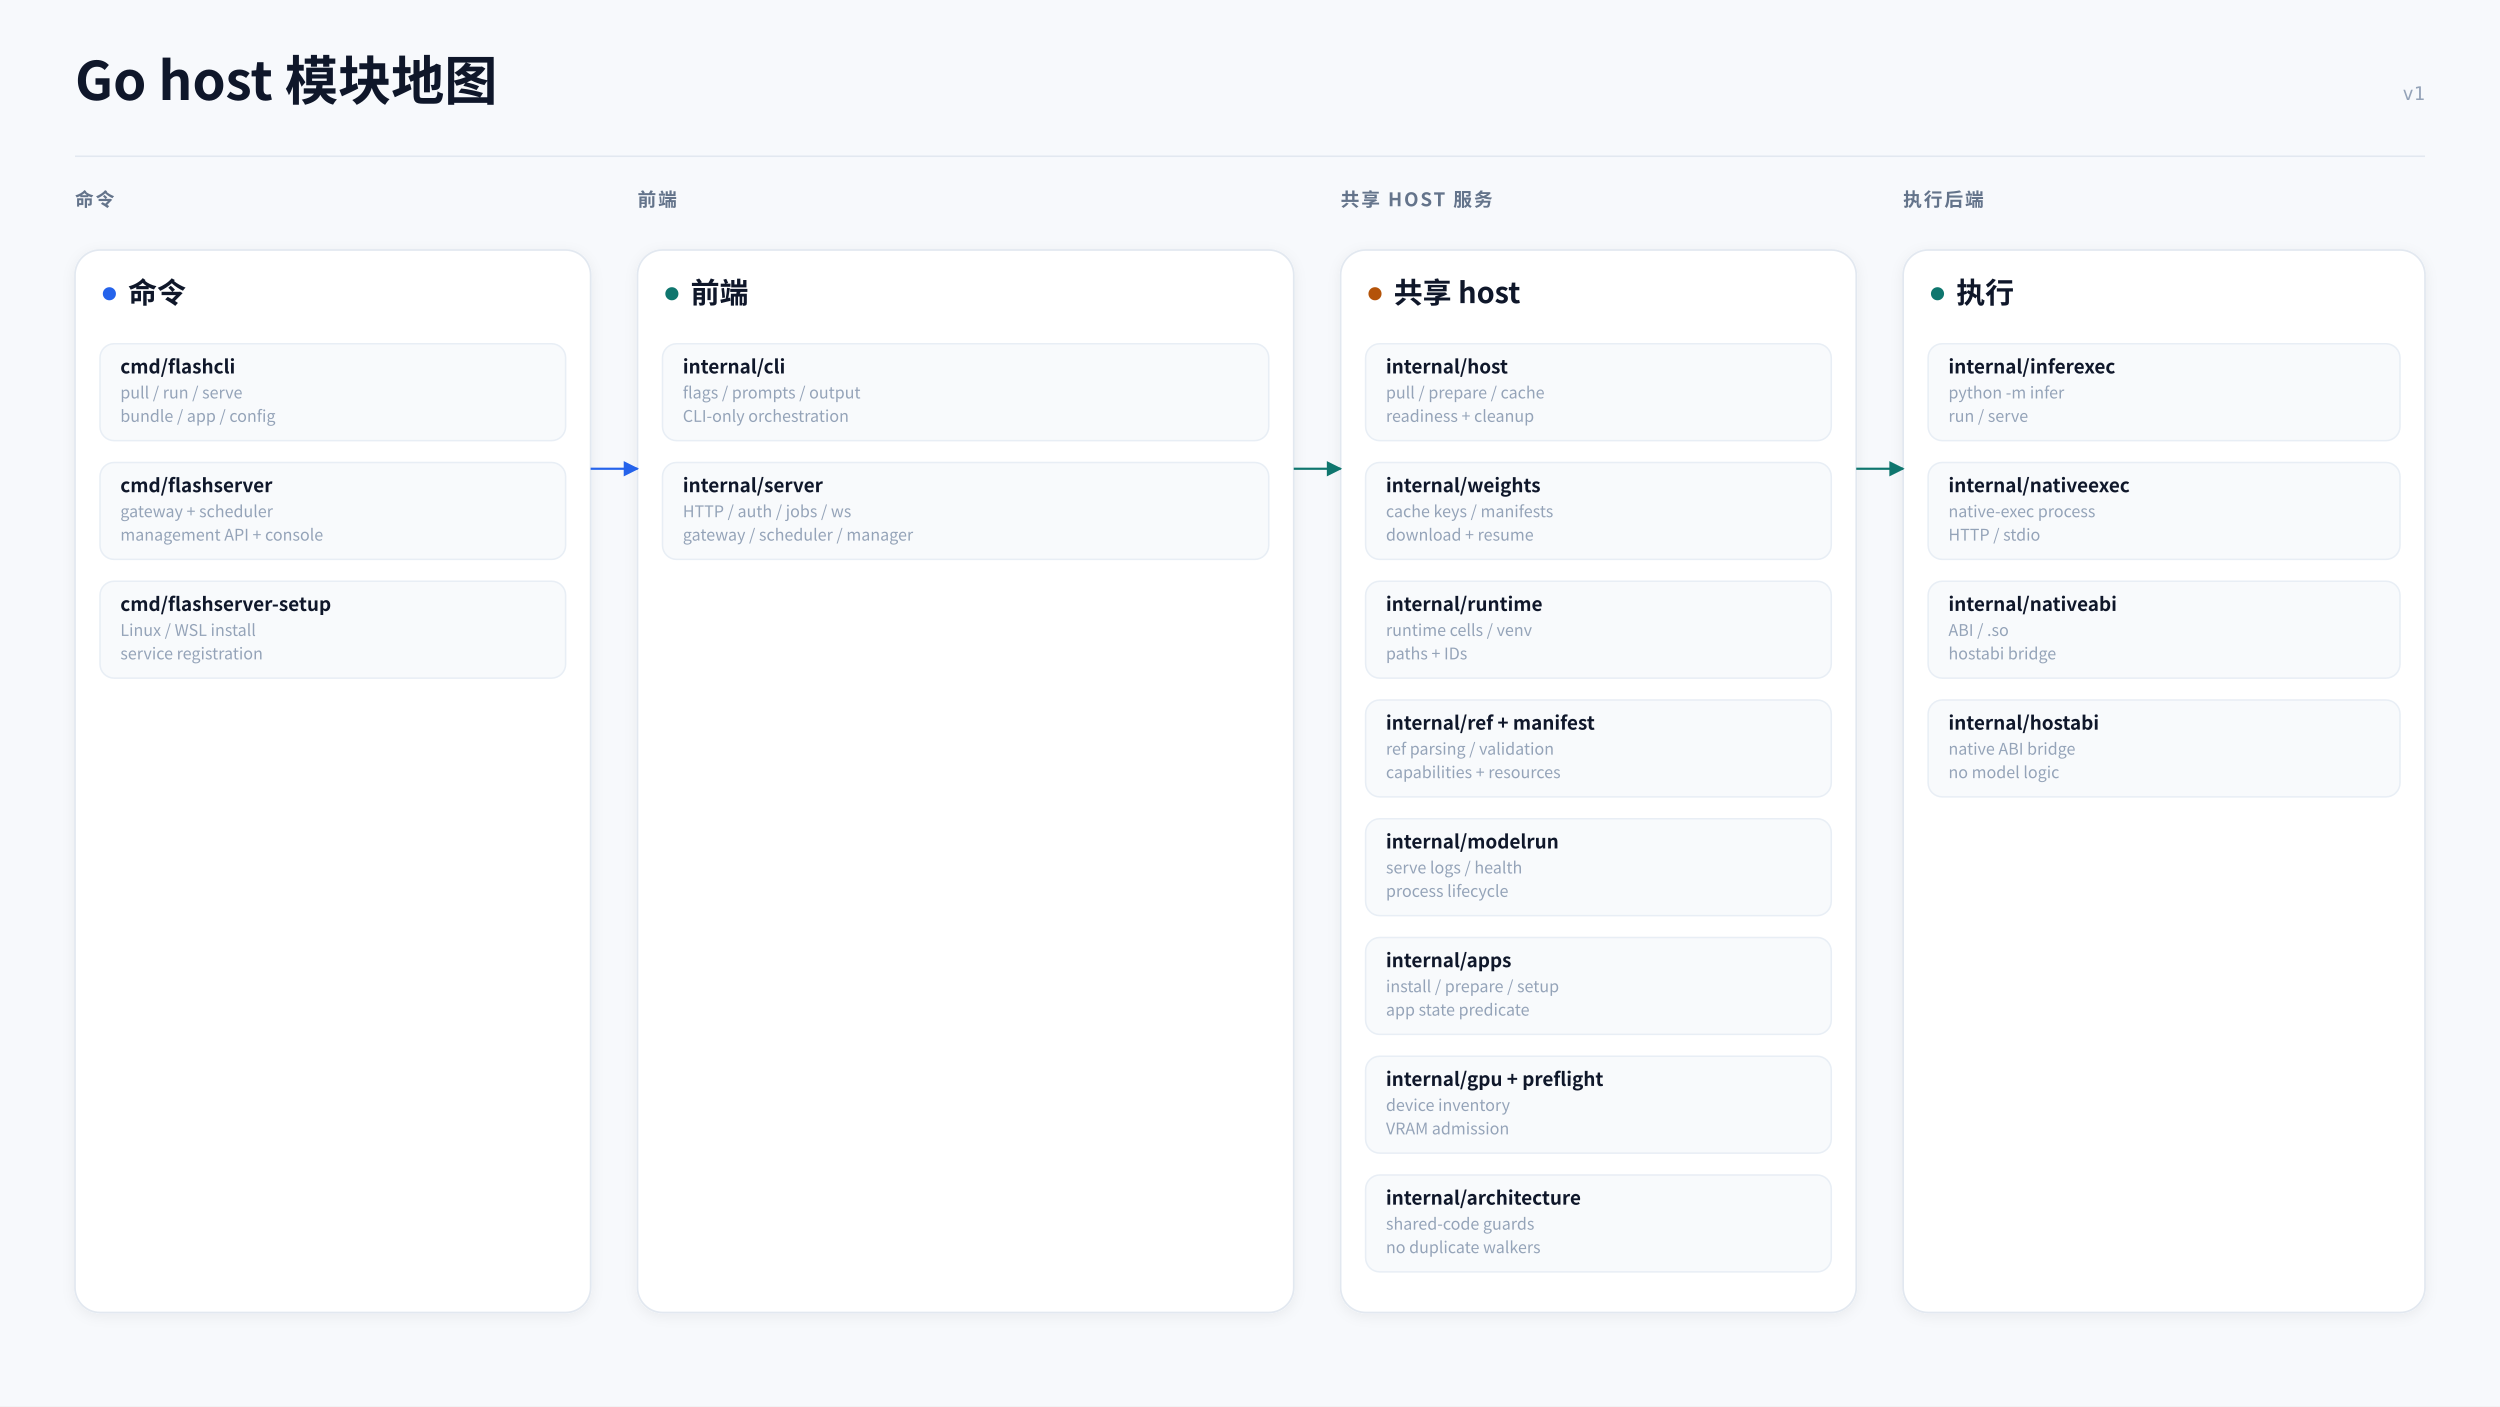
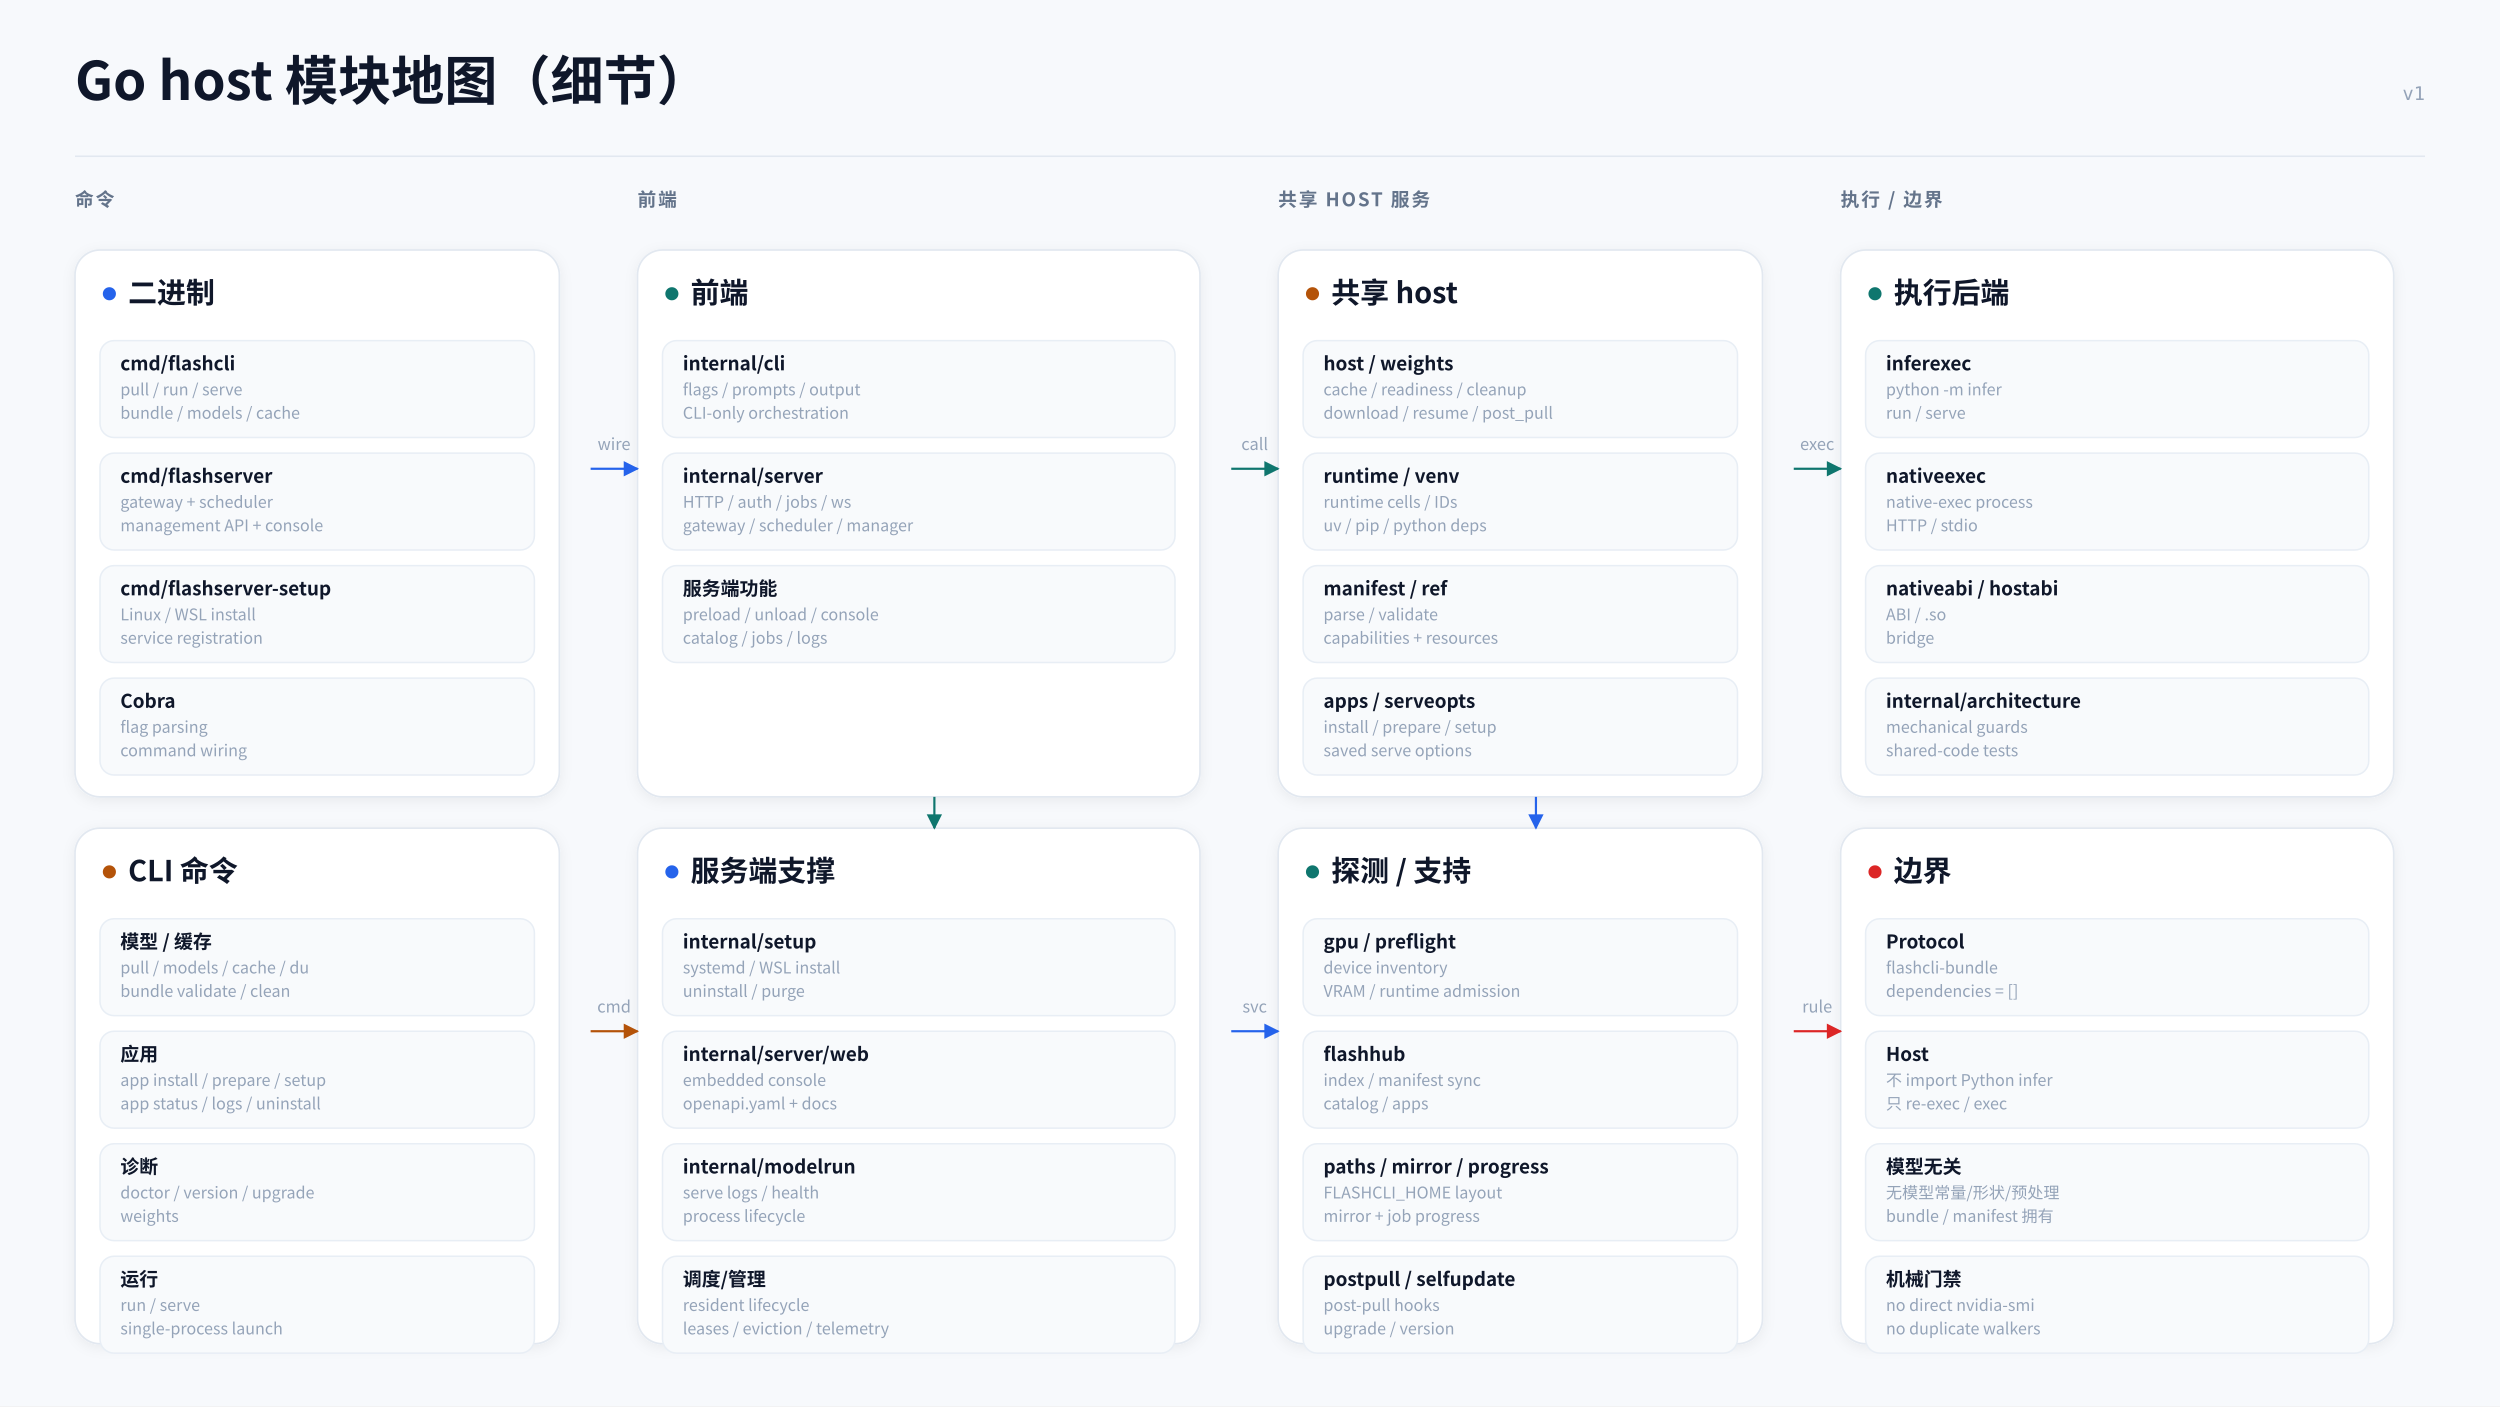
<svg xmlns="http://www.w3.org/2000/svg" width="1600" height="900" viewBox="0 0 1600 900">
  <defs>
    <filter id="shadow" x="-20%" y="-20%" width="140%" height="140%">
      <feDropShadow dx="0" dy="2" stdDeviation="4" flood-color="#0F172A" flood-opacity="0.06" />
    </filter>
    <marker id="arrow-blue" viewBox="0 0 10 10" refX="9" refY="5" markerWidth="7" markerHeight="7" orient="auto-start-reverse">
      <path d="M 0 0 L 10 5 L 0 10 z" fill="#2563EB" />
    </marker>
    <marker id="arrow-green" viewBox="0 0 10 10" refX="9" refY="5" markerWidth="7" markerHeight="7" orient="auto-start-reverse">
      <path d="M 0 0 L 10 5 L 0 10 z" fill="#0F766E" />
    </marker>
    <marker id="arrow-amber" viewBox="0 0 10 10" refX="9" refY="5" markerWidth="7" markerHeight="7" orient="auto-start-reverse">
      <path d="M 0 0 L 10 5 L 0 10 z" fill="#B45309" />
    </marker>
    <marker id="arrow-red" viewBox="0 0 10 10" refX="9" refY="5" markerWidth="7" markerHeight="7" orient="auto-start-reverse">
      <path d="M 0 0 L 10 5 L 0 10 z" fill="#DC2626" />
    </marker>
  </defs>
  <rect width="1600" height="900" fill="#F7F9FC" />
  <path d="M 48 100 L 1552 100" stroke="#E2E8F0" stroke-width="1" />
-   <text x="48" y="64" text-anchor="start" font-family="Noto Sans CJK SC, Microsoft YaHei, sans-serif" font-size="34" font-weight="700" fill="#0F172A">Go host 模块地图</text>
+   <text x="48" y="64" text-anchor="start" font-family="Noto Sans CJK SC, Microsoft YaHei, sans-serif" font-size="34" font-weight="700" fill="#0F172A">Go host 模块地图（细节）</text>
  <text x="1552" y="64" text-anchor="end" font-family="JetBrains Mono, Consolas, monospace" font-size="12" font-weight="400" fill="#94A3B8">v1</text>
  <text x="48" y="132" text-anchor="start" font-family="Noto Sans CJK SC, Microsoft YaHei, sans-serif" font-size="12" font-weight="600" fill="#64748B" letter-spacing="1.2">命令</text>
  <text x="408" y="132" text-anchor="start" font-family="Noto Sans CJK SC, Microsoft YaHei, sans-serif" font-size="12" font-weight="600" fill="#64748B" letter-spacing="1.2">前端</text>
-   <text x="858" y="132" text-anchor="start" font-family="Noto Sans CJK SC, Microsoft YaHei, sans-serif" font-size="12" font-weight="600" fill="#64748B" letter-spacing="1.2">共享 HOST 服务</text>
-   <text x="1218" y="132" text-anchor="start" font-family="Noto Sans CJK SC, Microsoft YaHei, sans-serif" font-size="12" font-weight="600" fill="#64748B" letter-spacing="1.2">执行后端</text>
-   <rect x="48" y="160" width="330" height="680" rx="16" fill="#FFFFFF" stroke="#E2E8F0" stroke-width="1.1" filter="url(#shadow)" />
+   <text x="818" y="132" text-anchor="start" font-family="Noto Sans CJK SC, Microsoft YaHei, sans-serif" font-size="12" font-weight="600" fill="#64748B" letter-spacing="1.2">共享 HOST 服务</text>
+   <text x="1178" y="132" text-anchor="start" font-family="Noto Sans CJK SC, Microsoft YaHei, sans-serif" font-size="12" font-weight="600" fill="#64748B" letter-spacing="1.2">执行 / 边界</text>
+   <rect x="48" y="160" width="310" height="350" rx="16" fill="#FFFFFF" stroke="#E2E8F0" stroke-width="1.1" filter="url(#shadow)" />
  <circle cx="70" cy="188" r="4.2" fill="#2563EB" />
-   <text x="82" y="194" text-anchor="start" font-family="Noto Sans CJK SC, Microsoft YaHei, sans-serif" font-size="18.5" font-weight="700" fill="#0F172A">命令</text>
-   <rect x="64" y="220" width="298" height="62" rx="9" fill="#F8FAFC" stroke="#E8EEF5" stroke-width="1" />
-   <text x="77" y="239" text-anchor="start" font-family="Noto Sans CJK SC, Microsoft YaHei, sans-serif" font-size="12.1" font-weight="600" fill="#0F172A">cmd/flashcli</text>
-   <text x="77" y="255" text-anchor="start" font-family="Noto Sans CJK SC, Microsoft YaHei, sans-serif" font-size="10.3" font-weight="400" fill="#94A3B8">pull / run / serve</text>
-   <text x="77" y="270" text-anchor="start" font-family="Noto Sans CJK SC, Microsoft YaHei, sans-serif" font-size="10.3" font-weight="400" fill="#94A3B8">bundle / app / config</text>
-   <rect x="64" y="296" width="298" height="62" rx="9" fill="#F8FAFC" stroke="#E8EEF5" stroke-width="1" />
-   <text x="77" y="315" text-anchor="start" font-family="Noto Sans CJK SC, Microsoft YaHei, sans-serif" font-size="12.1" font-weight="600" fill="#0F172A">cmd/flashserver</text>
-   <text x="77" y="331" text-anchor="start" font-family="Noto Sans CJK SC, Microsoft YaHei, sans-serif" font-size="10.3" font-weight="400" fill="#94A3B8">gateway + scheduler</text>
-   <text x="77" y="346" text-anchor="start" font-family="Noto Sans CJK SC, Microsoft YaHei, sans-serif" font-size="10.3" font-weight="400" fill="#94A3B8">management API + console</text>
-   <rect x="64" y="372" width="298" height="62" rx="9" fill="#F8FAFC" stroke="#E8EEF5" stroke-width="1" />
-   <text x="77" y="391" text-anchor="start" font-family="Noto Sans CJK SC, Microsoft YaHei, sans-serif" font-size="12.1" font-weight="600" fill="#0F172A">cmd/flashserver-setup</text>
-   <text x="77" y="407" text-anchor="start" font-family="Noto Sans CJK SC, Microsoft YaHei, sans-serif" font-size="10.3" font-weight="400" fill="#94A3B8">Linux / WSL install</text>
-   <text x="77" y="422" text-anchor="start" font-family="Noto Sans CJK SC, Microsoft YaHei, sans-serif" font-size="10.3" font-weight="400" fill="#94A3B8">service registration</text>
-   <rect x="408" y="160" width="420" height="680" rx="16" fill="#FFFFFF" stroke="#E2E8F0" stroke-width="1.1" filter="url(#shadow)" />
+   <text x="82" y="194" text-anchor="start" font-family="Noto Sans CJK SC, Microsoft YaHei, sans-serif" font-size="18.5" font-weight="700" fill="#0F172A">二进制</text>
+   <rect x="64" y="218" width="278" height="62" rx="9" fill="#F8FAFC" stroke="#E8EEF5" stroke-width="1" />
+   <text x="77" y="237" text-anchor="start" font-family="Noto Sans CJK SC, Microsoft YaHei, sans-serif" font-size="12.1" font-weight="600" fill="#0F172A">cmd/flashcli</text>
+   <text x="77" y="253" text-anchor="start" font-family="Noto Sans CJK SC, Microsoft YaHei, sans-serif" font-size="10.3" font-weight="400" fill="#94A3B8">pull / run / serve</text>
+   <text x="77" y="268" text-anchor="start" font-family="Noto Sans CJK SC, Microsoft YaHei, sans-serif" font-size="10.3" font-weight="400" fill="#94A3B8">bundle / models / cache</text>
+   <rect x="64" y="290" width="278" height="62" rx="9" fill="#F8FAFC" stroke="#E8EEF5" stroke-width="1" />
+   <text x="77" y="309" text-anchor="start" font-family="Noto Sans CJK SC, Microsoft YaHei, sans-serif" font-size="12.1" font-weight="600" fill="#0F172A">cmd/flashserver</text>
+   <text x="77" y="325" text-anchor="start" font-family="Noto Sans CJK SC, Microsoft YaHei, sans-serif" font-size="10.3" font-weight="400" fill="#94A3B8">gateway + scheduler</text>
+   <text x="77" y="340" text-anchor="start" font-family="Noto Sans CJK SC, Microsoft YaHei, sans-serif" font-size="10.3" font-weight="400" fill="#94A3B8">management API + console</text>
+   <rect x="64" y="362" width="278" height="62" rx="9" fill="#F8FAFC" stroke="#E8EEF5" stroke-width="1" />
+   <text x="77" y="381" text-anchor="start" font-family="Noto Sans CJK SC, Microsoft YaHei, sans-serif" font-size="12.1" font-weight="600" fill="#0F172A">cmd/flashserver-setup</text>
+   <text x="77" y="397" text-anchor="start" font-family="Noto Sans CJK SC, Microsoft YaHei, sans-serif" font-size="10.3" font-weight="400" fill="#94A3B8">Linux / WSL install</text>
+   <text x="77" y="412" text-anchor="start" font-family="Noto Sans CJK SC, Microsoft YaHei, sans-serif" font-size="10.3" font-weight="400" fill="#94A3B8">service registration</text>
+   <rect x="64" y="434" width="278" height="62" rx="9" fill="#F8FAFC" stroke="#E8EEF5" stroke-width="1" />
+   <text x="77" y="453" text-anchor="start" font-family="Noto Sans CJK SC, Microsoft YaHei, sans-serif" font-size="12.1" font-weight="600" fill="#0F172A">Cobra</text>
+   <text x="77" y="469" text-anchor="start" font-family="Noto Sans CJK SC, Microsoft YaHei, sans-serif" font-size="10.3" font-weight="400" fill="#94A3B8">flag parsing</text>
+   <text x="77" y="484" text-anchor="start" font-family="Noto Sans CJK SC, Microsoft YaHei, sans-serif" font-size="10.3" font-weight="400" fill="#94A3B8">command wiring</text>
+   <rect x="48" y="530" width="310" height="330" rx="16" fill="#FFFFFF" stroke="#E2E8F0" stroke-width="1.1" filter="url(#shadow)" />
+   <circle cx="70" cy="558" r="4.2" fill="#B45309" />
+   <text x="82" y="564" text-anchor="start" font-family="Noto Sans CJK SC, Microsoft YaHei, sans-serif" font-size="18.5" font-weight="700" fill="#0F172A">CLI 命令</text>
+   <rect x="64" y="588" width="278" height="62" rx="9" fill="#F8FAFC" stroke="#E8EEF5" stroke-width="1" />
+   <text x="77" y="607" text-anchor="start" font-family="Noto Sans CJK SC, Microsoft YaHei, sans-serif" font-size="12.1" font-weight="600" fill="#0F172A">模型 / 缓存</text>
+   <text x="77" y="623" text-anchor="start" font-family="Noto Sans CJK SC, Microsoft YaHei, sans-serif" font-size="10.3" font-weight="400" fill="#94A3B8">pull / models / cache / du</text>
+   <text x="77" y="638" text-anchor="start" font-family="Noto Sans CJK SC, Microsoft YaHei, sans-serif" font-size="10.3" font-weight="400" fill="#94A3B8">bundle validate / clean</text>
+   <rect x="64" y="660" width="278" height="62" rx="9" fill="#F8FAFC" stroke="#E8EEF5" stroke-width="1" />
+   <text x="77" y="679" text-anchor="start" font-family="Noto Sans CJK SC, Microsoft YaHei, sans-serif" font-size="12.1" font-weight="600" fill="#0F172A">应用</text>
+   <text x="77" y="695" text-anchor="start" font-family="Noto Sans CJK SC, Microsoft YaHei, sans-serif" font-size="10.3" font-weight="400" fill="#94A3B8">app install / prepare / setup</text>
+   <text x="77" y="710" text-anchor="start" font-family="Noto Sans CJK SC, Microsoft YaHei, sans-serif" font-size="10.3" font-weight="400" fill="#94A3B8">app status / logs / uninstall</text>
+   <rect x="64" y="732" width="278" height="62" rx="9" fill="#F8FAFC" stroke="#E8EEF5" stroke-width="1" />
+   <text x="77" y="751" text-anchor="start" font-family="Noto Sans CJK SC, Microsoft YaHei, sans-serif" font-size="12.1" font-weight="600" fill="#0F172A">诊断</text>
+   <text x="77" y="767" text-anchor="start" font-family="Noto Sans CJK SC, Microsoft YaHei, sans-serif" font-size="10.3" font-weight="400" fill="#94A3B8">doctor / version / upgrade</text>
+   <text x="77" y="782" text-anchor="start" font-family="Noto Sans CJK SC, Microsoft YaHei, sans-serif" font-size="10.3" font-weight="400" fill="#94A3B8">weights</text>
+   <rect x="64" y="804" width="278" height="62" rx="9" fill="#F8FAFC" stroke="#E8EEF5" stroke-width="1" />
+   <text x="77" y="823" text-anchor="start" font-family="Noto Sans CJK SC, Microsoft YaHei, sans-serif" font-size="12.1" font-weight="600" fill="#0F172A">运行</text>
+   <text x="77" y="839" text-anchor="start" font-family="Noto Sans CJK SC, Microsoft YaHei, sans-serif" font-size="10.3" font-weight="400" fill="#94A3B8">run / serve</text>
+   <text x="77" y="854" text-anchor="start" font-family="Noto Sans CJK SC, Microsoft YaHei, sans-serif" font-size="10.3" font-weight="400" fill="#94A3B8">single-process launch</text>
+   <rect x="408" y="160" width="360" height="350" rx="16" fill="#FFFFFF" stroke="#E2E8F0" stroke-width="1.1" filter="url(#shadow)" />
  <circle cx="430" cy="188" r="4.2" fill="#0F766E" />
  <text x="442" y="194" text-anchor="start" font-family="Noto Sans CJK SC, Microsoft YaHei, sans-serif" font-size="18.5" font-weight="700" fill="#0F172A">前端</text>
-   <rect x="424" y="220" width="388" height="62" rx="9" fill="#F8FAFC" stroke="#E8EEF5" stroke-width="1" />
-   <text x="437" y="239" text-anchor="start" font-family="Noto Sans CJK SC, Microsoft YaHei, sans-serif" font-size="12.1" font-weight="600" fill="#0F172A">internal/cli</text>
-   <text x="437" y="255" text-anchor="start" font-family="Noto Sans CJK SC, Microsoft YaHei, sans-serif" font-size="10.3" font-weight="400" fill="#94A3B8">flags / prompts / output</text>
-   <text x="437" y="270" text-anchor="start" font-family="Noto Sans CJK SC, Microsoft YaHei, sans-serif" font-size="10.3" font-weight="400" fill="#94A3B8">CLI-only orchestration</text>
-   <rect x="424" y="296" width="388" height="62" rx="9" fill="#F8FAFC" stroke="#E8EEF5" stroke-width="1" />
-   <text x="437" y="315" text-anchor="start" font-family="Noto Sans CJK SC, Microsoft YaHei, sans-serif" font-size="12.1" font-weight="600" fill="#0F172A">internal/server</text>
-   <text x="437" y="331" text-anchor="start" font-family="Noto Sans CJK SC, Microsoft YaHei, sans-serif" font-size="10.3" font-weight="400" fill="#94A3B8">HTTP / auth / jobs / ws</text>
-   <text x="437" y="346" text-anchor="start" font-family="Noto Sans CJK SC, Microsoft YaHei, sans-serif" font-size="10.3" font-weight="400" fill="#94A3B8">gateway / scheduler / manager</text>
-   <rect x="858" y="160" width="330" height="680" rx="16" fill="#FFFFFF" stroke="#E2E8F0" stroke-width="1.1" filter="url(#shadow)" />
-   <circle cx="880" cy="188" r="4.2" fill="#B45309" />
-   <text x="892" y="194" text-anchor="start" font-family="Noto Sans CJK SC, Microsoft YaHei, sans-serif" font-size="18.5" font-weight="700" fill="#0F172A">共享 host</text>
-   <rect x="874" y="220" width="298" height="62" rx="9" fill="#F8FAFC" stroke="#E8EEF5" stroke-width="1" />
-   <text x="887" y="239" text-anchor="start" font-family="Noto Sans CJK SC, Microsoft YaHei, sans-serif" font-size="12.1" font-weight="600" fill="#0F172A">internal/host</text>
-   <text x="887" y="255" text-anchor="start" font-family="Noto Sans CJK SC, Microsoft YaHei, sans-serif" font-size="10.3" font-weight="400" fill="#94A3B8">pull / prepare / cache</text>
-   <text x="887" y="270" text-anchor="start" font-family="Noto Sans CJK SC, Microsoft YaHei, sans-serif" font-size="10.3" font-weight="400" fill="#94A3B8">readiness + cleanup</text>
-   <rect x="874" y="296" width="298" height="62" rx="9" fill="#F8FAFC" stroke="#E8EEF5" stroke-width="1" />
-   <text x="887" y="315" text-anchor="start" font-family="Noto Sans CJK SC, Microsoft YaHei, sans-serif" font-size="12.1" font-weight="600" fill="#0F172A">internal/weights</text>
-   <text x="887" y="331" text-anchor="start" font-family="Noto Sans CJK SC, Microsoft YaHei, sans-serif" font-size="10.3" font-weight="400" fill="#94A3B8">cache keys / manifests</text>
-   <text x="887" y="346" text-anchor="start" font-family="Noto Sans CJK SC, Microsoft YaHei, sans-serif" font-size="10.3" font-weight="400" fill="#94A3B8">download + resume</text>
-   <rect x="874" y="372" width="298" height="62" rx="9" fill="#F8FAFC" stroke="#E8EEF5" stroke-width="1" />
-   <text x="887" y="391" text-anchor="start" font-family="Noto Sans CJK SC, Microsoft YaHei, sans-serif" font-size="12.1" font-weight="600" fill="#0F172A">internal/runtime</text>
-   <text x="887" y="407" text-anchor="start" font-family="Noto Sans CJK SC, Microsoft YaHei, sans-serif" font-size="10.3" font-weight="400" fill="#94A3B8">runtime cells / venv</text>
-   <text x="887" y="422" text-anchor="start" font-family="Noto Sans CJK SC, Microsoft YaHei, sans-serif" font-size="10.3" font-weight="400" fill="#94A3B8">paths + IDs</text>
-   <rect x="874" y="448" width="298" height="62" rx="9" fill="#F8FAFC" stroke="#E8EEF5" stroke-width="1" />
-   <text x="887" y="467" text-anchor="start" font-family="Noto Sans CJK SC, Microsoft YaHei, sans-serif" font-size="12.1" font-weight="600" fill="#0F172A">internal/ref + manifest</text>
-   <text x="887" y="483" text-anchor="start" font-family="Noto Sans CJK SC, Microsoft YaHei, sans-serif" font-size="10.3" font-weight="400" fill="#94A3B8">ref parsing / validation</text>
-   <text x="887" y="498" text-anchor="start" font-family="Noto Sans CJK SC, Microsoft YaHei, sans-serif" font-size="10.3" font-weight="400" fill="#94A3B8">capabilities + resources</text>
-   <rect x="874" y="524" width="298" height="62" rx="9" fill="#F8FAFC" stroke="#E8EEF5" stroke-width="1" />
-   <text x="887" y="543" text-anchor="start" font-family="Noto Sans CJK SC, Microsoft YaHei, sans-serif" font-size="12.1" font-weight="600" fill="#0F172A">internal/modelrun</text>
-   <text x="887" y="559" text-anchor="start" font-family="Noto Sans CJK SC, Microsoft YaHei, sans-serif" font-size="10.3" font-weight="400" fill="#94A3B8">serve logs / health</text>
-   <text x="887" y="574" text-anchor="start" font-family="Noto Sans CJK SC, Microsoft YaHei, sans-serif" font-size="10.3" font-weight="400" fill="#94A3B8">process lifecycle</text>
-   <rect x="874" y="600" width="298" height="62" rx="9" fill="#F8FAFC" stroke="#E8EEF5" stroke-width="1" />
-   <text x="887" y="619" text-anchor="start" font-family="Noto Sans CJK SC, Microsoft YaHei, sans-serif" font-size="12.1" font-weight="600" fill="#0F172A">internal/apps</text>
-   <text x="887" y="635" text-anchor="start" font-family="Noto Sans CJK SC, Microsoft YaHei, sans-serif" font-size="10.3" font-weight="400" fill="#94A3B8">install / prepare / setup</text>
-   <text x="887" y="650" text-anchor="start" font-family="Noto Sans CJK SC, Microsoft YaHei, sans-serif" font-size="10.3" font-weight="400" fill="#94A3B8">app state predicate</text>
-   <rect x="874" y="676" width="298" height="62" rx="9" fill="#F8FAFC" stroke="#E8EEF5" stroke-width="1" />
-   <text x="887" y="695" text-anchor="start" font-family="Noto Sans CJK SC, Microsoft YaHei, sans-serif" font-size="12.1" font-weight="600" fill="#0F172A">internal/gpu + preflight</text>
-   <text x="887" y="711" text-anchor="start" font-family="Noto Sans CJK SC, Microsoft YaHei, sans-serif" font-size="10.3" font-weight="400" fill="#94A3B8">device inventory</text>
-   <text x="887" y="726" text-anchor="start" font-family="Noto Sans CJK SC, Microsoft YaHei, sans-serif" font-size="10.3" font-weight="400" fill="#94A3B8">VRAM admission</text>
-   <rect x="874" y="752" width="298" height="62" rx="9" fill="#F8FAFC" stroke="#E8EEF5" stroke-width="1" />
-   <text x="887" y="771" text-anchor="start" font-family="Noto Sans CJK SC, Microsoft YaHei, sans-serif" font-size="12.1" font-weight="600" fill="#0F172A">internal/architecture</text>
-   <text x="887" y="787" text-anchor="start" font-family="Noto Sans CJK SC, Microsoft YaHei, sans-serif" font-size="10.3" font-weight="400" fill="#94A3B8">shared-code guards</text>
-   <text x="887" y="802" text-anchor="start" font-family="Noto Sans CJK SC, Microsoft YaHei, sans-serif" font-size="10.3" font-weight="400" fill="#94A3B8">no duplicate walkers</text>
-   <rect x="1218" y="160" width="334" height="680" rx="16" fill="#FFFFFF" stroke="#E2E8F0" stroke-width="1.1" filter="url(#shadow)" />
-   <circle cx="1240" cy="188" r="4.2" fill="#0F766E" />
-   <text x="1252" y="194" text-anchor="start" font-family="Noto Sans CJK SC, Microsoft YaHei, sans-serif" font-size="18.5" font-weight="700" fill="#0F172A">执行</text>
-   <rect x="1234" y="220" width="302" height="62" rx="9" fill="#F8FAFC" stroke="#E8EEF5" stroke-width="1" />
-   <text x="1247" y="239" text-anchor="start" font-family="Noto Sans CJK SC, Microsoft YaHei, sans-serif" font-size="12.1" font-weight="600" fill="#0F172A">internal/inferexec</text>
-   <text x="1247" y="255" text-anchor="start" font-family="Noto Sans CJK SC, Microsoft YaHei, sans-serif" font-size="10.3" font-weight="400" fill="#94A3B8">python -m infer</text>
-   <text x="1247" y="270" text-anchor="start" font-family="Noto Sans CJK SC, Microsoft YaHei, sans-serif" font-size="10.3" font-weight="400" fill="#94A3B8">run / serve</text>
-   <rect x="1234" y="296" width="302" height="62" rx="9" fill="#F8FAFC" stroke="#E8EEF5" stroke-width="1" />
-   <text x="1247" y="315" text-anchor="start" font-family="Noto Sans CJK SC, Microsoft YaHei, sans-serif" font-size="12.1" font-weight="600" fill="#0F172A">internal/nativeexec</text>
-   <text x="1247" y="331" text-anchor="start" font-family="Noto Sans CJK SC, Microsoft YaHei, sans-serif" font-size="10.3" font-weight="400" fill="#94A3B8">native-exec process</text>
-   <text x="1247" y="346" text-anchor="start" font-family="Noto Sans CJK SC, Microsoft YaHei, sans-serif" font-size="10.3" font-weight="400" fill="#94A3B8">HTTP / stdio</text>
-   <rect x="1234" y="372" width="302" height="62" rx="9" fill="#F8FAFC" stroke="#E8EEF5" stroke-width="1" />
-   <text x="1247" y="391" text-anchor="start" font-family="Noto Sans CJK SC, Microsoft YaHei, sans-serif" font-size="12.1" font-weight="600" fill="#0F172A">internal/nativeabi</text>
-   <text x="1247" y="407" text-anchor="start" font-family="Noto Sans CJK SC, Microsoft YaHei, sans-serif" font-size="10.3" font-weight="400" fill="#94A3B8">ABI / .so</text>
-   <text x="1247" y="422" text-anchor="start" font-family="Noto Sans CJK SC, Microsoft YaHei, sans-serif" font-size="10.3" font-weight="400" fill="#94A3B8">hostabi bridge</text>
-   <rect x="1234" y="448" width="302" height="62" rx="9" fill="#F8FAFC" stroke="#E8EEF5" stroke-width="1" />
-   <text x="1247" y="467" text-anchor="start" font-family="Noto Sans CJK SC, Microsoft YaHei, sans-serif" font-size="12.1" font-weight="600" fill="#0F172A">internal/hostabi</text>
-   <text x="1247" y="483" text-anchor="start" font-family="Noto Sans CJK SC, Microsoft YaHei, sans-serif" font-size="10.3" font-weight="400" fill="#94A3B8">native ABI bridge</text>
-   <text x="1247" y="498" text-anchor="start" font-family="Noto Sans CJK SC, Microsoft YaHei, sans-serif" font-size="10.3" font-weight="400" fill="#94A3B8">no model logic</text>
-   <path d="M 378 300 L 408 300" fill="none" stroke="#2563EB" stroke-width="1.4" marker-end="url(#arrow-blue)" />
-   <path d="M 828 300 L 858 300" fill="none" stroke="#0F766E" stroke-width="1.4" marker-end="url(#arrow-green)" />
-   <path d="M 1188 300 L 1218 300" fill="none" stroke="#0F766E" stroke-width="1.4" marker-end="url(#arrow-green)" />
+   <rect x="424" y="218" width="328" height="62" rx="9" fill="#F8FAFC" stroke="#E8EEF5" stroke-width="1" />
+   <text x="437" y="237" text-anchor="start" font-family="Noto Sans CJK SC, Microsoft YaHei, sans-serif" font-size="12.1" font-weight="600" fill="#0F172A">internal/cli</text>
+   <text x="437" y="253" text-anchor="start" font-family="Noto Sans CJK SC, Microsoft YaHei, sans-serif" font-size="10.3" font-weight="400" fill="#94A3B8">flags / prompts / output</text>
+   <text x="437" y="268" text-anchor="start" font-family="Noto Sans CJK SC, Microsoft YaHei, sans-serif" font-size="10.3" font-weight="400" fill="#94A3B8">CLI-only orchestration</text>
+   <rect x="424" y="290" width="328" height="62" rx="9" fill="#F8FAFC" stroke="#E8EEF5" stroke-width="1" />
+   <text x="437" y="309" text-anchor="start" font-family="Noto Sans CJK SC, Microsoft YaHei, sans-serif" font-size="12.1" font-weight="600" fill="#0F172A">internal/server</text>
+   <text x="437" y="325" text-anchor="start" font-family="Noto Sans CJK SC, Microsoft YaHei, sans-serif" font-size="10.3" font-weight="400" fill="#94A3B8">HTTP / auth / jobs / ws</text>
+   <text x="437" y="340" text-anchor="start" font-family="Noto Sans CJK SC, Microsoft YaHei, sans-serif" font-size="10.3" font-weight="400" fill="#94A3B8">gateway / scheduler / manager</text>
+   <rect x="424" y="362" width="328" height="62" rx="9" fill="#F8FAFC" stroke="#E8EEF5" stroke-width="1" />
+   <text x="437" y="381" text-anchor="start" font-family="Noto Sans CJK SC, Microsoft YaHei, sans-serif" font-size="12.1" font-weight="600" fill="#0F172A">服务端功能</text>
+   <text x="437" y="397" text-anchor="start" font-family="Noto Sans CJK SC, Microsoft YaHei, sans-serif" font-size="10.3" font-weight="400" fill="#94A3B8">preload / unload / console</text>
+   <text x="437" y="412" text-anchor="start" font-family="Noto Sans CJK SC, Microsoft YaHei, sans-serif" font-size="10.3" font-weight="400" fill="#94A3B8">catalog / jobs / logs</text>
+   <rect x="408" y="530" width="360" height="330" rx="16" fill="#FFFFFF" stroke="#E2E8F0" stroke-width="1.1" filter="url(#shadow)" />
+   <circle cx="430" cy="558" r="4.2" fill="#2563EB" />
+   <text x="442" y="564" text-anchor="start" font-family="Noto Sans CJK SC, Microsoft YaHei, sans-serif" font-size="18.5" font-weight="700" fill="#0F172A">服务端支撑</text>
+   <rect x="424" y="588" width="328" height="62" rx="9" fill="#F8FAFC" stroke="#E8EEF5" stroke-width="1" />
+   <text x="437" y="607" text-anchor="start" font-family="Noto Sans CJK SC, Microsoft YaHei, sans-serif" font-size="12.1" font-weight="600" fill="#0F172A">internal/setup</text>
+   <text x="437" y="623" text-anchor="start" font-family="Noto Sans CJK SC, Microsoft YaHei, sans-serif" font-size="10.3" font-weight="400" fill="#94A3B8">systemd / WSL install</text>
+   <text x="437" y="638" text-anchor="start" font-family="Noto Sans CJK SC, Microsoft YaHei, sans-serif" font-size="10.3" font-weight="400" fill="#94A3B8">uninstall / purge</text>
+   <rect x="424" y="660" width="328" height="62" rx="9" fill="#F8FAFC" stroke="#E8EEF5" stroke-width="1" />
+   <text x="437" y="679" text-anchor="start" font-family="Noto Sans CJK SC, Microsoft YaHei, sans-serif" font-size="12.1" font-weight="600" fill="#0F172A">internal/server/web</text>
+   <text x="437" y="695" text-anchor="start" font-family="Noto Sans CJK SC, Microsoft YaHei, sans-serif" font-size="10.3" font-weight="400" fill="#94A3B8">embedded console</text>
+   <text x="437" y="710" text-anchor="start" font-family="Noto Sans CJK SC, Microsoft YaHei, sans-serif" font-size="10.3" font-weight="400" fill="#94A3B8">openapi.yaml + docs</text>
+   <rect x="424" y="732" width="328" height="62" rx="9" fill="#F8FAFC" stroke="#E8EEF5" stroke-width="1" />
+   <text x="437" y="751" text-anchor="start" font-family="Noto Sans CJK SC, Microsoft YaHei, sans-serif" font-size="12.1" font-weight="600" fill="#0F172A">internal/modelrun</text>
+   <text x="437" y="767" text-anchor="start" font-family="Noto Sans CJK SC, Microsoft YaHei, sans-serif" font-size="10.3" font-weight="400" fill="#94A3B8">serve logs / health</text>
+   <text x="437" y="782" text-anchor="start" font-family="Noto Sans CJK SC, Microsoft YaHei, sans-serif" font-size="10.3" font-weight="400" fill="#94A3B8">process lifecycle</text>
+   <rect x="424" y="804" width="328" height="62" rx="9" fill="#F8FAFC" stroke="#E8EEF5" stroke-width="1" />
+   <text x="437" y="823" text-anchor="start" font-family="Noto Sans CJK SC, Microsoft YaHei, sans-serif" font-size="12.1" font-weight="600" fill="#0F172A">调度/管理</text>
+   <text x="437" y="839" text-anchor="start" font-family="Noto Sans CJK SC, Microsoft YaHei, sans-serif" font-size="10.3" font-weight="400" fill="#94A3B8">resident lifecycle</text>
+   <text x="437" y="854" text-anchor="start" font-family="Noto Sans CJK SC, Microsoft YaHei, sans-serif" font-size="10.3" font-weight="400" fill="#94A3B8">leases / eviction / telemetry</text>
+   <rect x="818" y="160" width="310" height="350" rx="16" fill="#FFFFFF" stroke="#E2E8F0" stroke-width="1.1" filter="url(#shadow)" />
+   <circle cx="840" cy="188" r="4.2" fill="#B45309" />
+   <text x="852" y="194" text-anchor="start" font-family="Noto Sans CJK SC, Microsoft YaHei, sans-serif" font-size="18.5" font-weight="700" fill="#0F172A">共享 host</text>
+   <rect x="834" y="218" width="278" height="62" rx="9" fill="#F8FAFC" stroke="#E8EEF5" stroke-width="1" />
+   <text x="847" y="237" text-anchor="start" font-family="Noto Sans CJK SC, Microsoft YaHei, sans-serif" font-size="12.1" font-weight="600" fill="#0F172A">host / weights</text>
+   <text x="847" y="253" text-anchor="start" font-family="Noto Sans CJK SC, Microsoft YaHei, sans-serif" font-size="10.3" font-weight="400" fill="#94A3B8">cache / readiness / cleanup</text>
+   <text x="847" y="268" text-anchor="start" font-family="Noto Sans CJK SC, Microsoft YaHei, sans-serif" font-size="10.3" font-weight="400" fill="#94A3B8">download / resume / post_pull</text>
+   <rect x="834" y="290" width="278" height="62" rx="9" fill="#F8FAFC" stroke="#E8EEF5" stroke-width="1" />
+   <text x="847" y="309" text-anchor="start" font-family="Noto Sans CJK SC, Microsoft YaHei, sans-serif" font-size="12.1" font-weight="600" fill="#0F172A">runtime / venv</text>
+   <text x="847" y="325" text-anchor="start" font-family="Noto Sans CJK SC, Microsoft YaHei, sans-serif" font-size="10.3" font-weight="400" fill="#94A3B8">runtime cells / IDs</text>
+   <text x="847" y="340" text-anchor="start" font-family="Noto Sans CJK SC, Microsoft YaHei, sans-serif" font-size="10.3" font-weight="400" fill="#94A3B8">uv / pip / python deps</text>
+   <rect x="834" y="362" width="278" height="62" rx="9" fill="#F8FAFC" stroke="#E8EEF5" stroke-width="1" />
+   <text x="847" y="381" text-anchor="start" font-family="Noto Sans CJK SC, Microsoft YaHei, sans-serif" font-size="12.1" font-weight="600" fill="#0F172A">manifest / ref</text>
+   <text x="847" y="397" text-anchor="start" font-family="Noto Sans CJK SC, Microsoft YaHei, sans-serif" font-size="10.3" font-weight="400" fill="#94A3B8">parse / validate</text>
+   <text x="847" y="412" text-anchor="start" font-family="Noto Sans CJK SC, Microsoft YaHei, sans-serif" font-size="10.3" font-weight="400" fill="#94A3B8">capabilities + resources</text>
+   <rect x="834" y="434" width="278" height="62" rx="9" fill="#F8FAFC" stroke="#E8EEF5" stroke-width="1" />
+   <text x="847" y="453" text-anchor="start" font-family="Noto Sans CJK SC, Microsoft YaHei, sans-serif" font-size="12.1" font-weight="600" fill="#0F172A">apps / serveopts</text>
+   <text x="847" y="469" text-anchor="start" font-family="Noto Sans CJK SC, Microsoft YaHei, sans-serif" font-size="10.3" font-weight="400" fill="#94A3B8">install / prepare / setup</text>
+   <text x="847" y="484" text-anchor="start" font-family="Noto Sans CJK SC, Microsoft YaHei, sans-serif" font-size="10.3" font-weight="400" fill="#94A3B8">saved serve options</text>
+   <rect x="818" y="530" width="310" height="330" rx="16" fill="#FFFFFF" stroke="#E2E8F0" stroke-width="1.1" filter="url(#shadow)" />
+   <circle cx="840" cy="558" r="4.2" fill="#0F766E" />
+   <text x="852" y="564" text-anchor="start" font-family="Noto Sans CJK SC, Microsoft YaHei, sans-serif" font-size="18.5" font-weight="700" fill="#0F172A">探测 / 支持</text>
+   <rect x="834" y="588" width="278" height="62" rx="9" fill="#F8FAFC" stroke="#E8EEF5" stroke-width="1" />
+   <text x="847" y="607" text-anchor="start" font-family="Noto Sans CJK SC, Microsoft YaHei, sans-serif" font-size="12.1" font-weight="600" fill="#0F172A">gpu / preflight</text>
+   <text x="847" y="623" text-anchor="start" font-family="Noto Sans CJK SC, Microsoft YaHei, sans-serif" font-size="10.3" font-weight="400" fill="#94A3B8">device inventory</text>
+   <text x="847" y="638" text-anchor="start" font-family="Noto Sans CJK SC, Microsoft YaHei, sans-serif" font-size="10.3" font-weight="400" fill="#94A3B8">VRAM / runtime admission</text>
+   <rect x="834" y="660" width="278" height="62" rx="9" fill="#F8FAFC" stroke="#E8EEF5" stroke-width="1" />
+   <text x="847" y="679" text-anchor="start" font-family="Noto Sans CJK SC, Microsoft YaHei, sans-serif" font-size="12.1" font-weight="600" fill="#0F172A">flashhub</text>
+   <text x="847" y="695" text-anchor="start" font-family="Noto Sans CJK SC, Microsoft YaHei, sans-serif" font-size="10.3" font-weight="400" fill="#94A3B8">index / manifest sync</text>
+   <text x="847" y="710" text-anchor="start" font-family="Noto Sans CJK SC, Microsoft YaHei, sans-serif" font-size="10.3" font-weight="400" fill="#94A3B8">catalog / apps</text>
+   <rect x="834" y="732" width="278" height="62" rx="9" fill="#F8FAFC" stroke="#E8EEF5" stroke-width="1" />
+   <text x="847" y="751" text-anchor="start" font-family="Noto Sans CJK SC, Microsoft YaHei, sans-serif" font-size="12.1" font-weight="600" fill="#0F172A">paths / mirror / progress</text>
+   <text x="847" y="767" text-anchor="start" font-family="Noto Sans CJK SC, Microsoft YaHei, sans-serif" font-size="10.3" font-weight="400" fill="#94A3B8">FLASHCLI_HOME layout</text>
+   <text x="847" y="782" text-anchor="start" font-family="Noto Sans CJK SC, Microsoft YaHei, sans-serif" font-size="10.3" font-weight="400" fill="#94A3B8">mirror + job progress</text>
+   <rect x="834" y="804" width="278" height="62" rx="9" fill="#F8FAFC" stroke="#E8EEF5" stroke-width="1" />
+   <text x="847" y="823" text-anchor="start" font-family="Noto Sans CJK SC, Microsoft YaHei, sans-serif" font-size="12.1" font-weight="600" fill="#0F172A">postpull / selfupdate</text>
+   <text x="847" y="839" text-anchor="start" font-family="Noto Sans CJK SC, Microsoft YaHei, sans-serif" font-size="10.3" font-weight="400" fill="#94A3B8">post-pull hooks</text>
+   <text x="847" y="854" text-anchor="start" font-family="Noto Sans CJK SC, Microsoft YaHei, sans-serif" font-size="10.3" font-weight="400" fill="#94A3B8">upgrade / version</text>
+   <rect x="1178" y="160" width="354" height="350" rx="16" fill="#FFFFFF" stroke="#E2E8F0" stroke-width="1.1" filter="url(#shadow)" />
+   <circle cx="1200" cy="188" r="4.2" fill="#0F766E" />
+   <text x="1212" y="194" text-anchor="start" font-family="Noto Sans CJK SC, Microsoft YaHei, sans-serif" font-size="18.5" font-weight="700" fill="#0F172A">执行后端</text>
+   <rect x="1194" y="218" width="322" height="62" rx="9" fill="#F8FAFC" stroke="#E8EEF5" stroke-width="1" />
+   <text x="1207" y="237" text-anchor="start" font-family="Noto Sans CJK SC, Microsoft YaHei, sans-serif" font-size="12.1" font-weight="600" fill="#0F172A">inferexec</text>
+   <text x="1207" y="253" text-anchor="start" font-family="Noto Sans CJK SC, Microsoft YaHei, sans-serif" font-size="10.3" font-weight="400" fill="#94A3B8">python -m infer</text>
+   <text x="1207" y="268" text-anchor="start" font-family="Noto Sans CJK SC, Microsoft YaHei, sans-serif" font-size="10.3" font-weight="400" fill="#94A3B8">run / serve</text>
+   <rect x="1194" y="290" width="322" height="62" rx="9" fill="#F8FAFC" stroke="#E8EEF5" stroke-width="1" />
+   <text x="1207" y="309" text-anchor="start" font-family="Noto Sans CJK SC, Microsoft YaHei, sans-serif" font-size="12.1" font-weight="600" fill="#0F172A">nativeexec</text>
+   <text x="1207" y="325" text-anchor="start" font-family="Noto Sans CJK SC, Microsoft YaHei, sans-serif" font-size="10.3" font-weight="400" fill="#94A3B8">native-exec process</text>
+   <text x="1207" y="340" text-anchor="start" font-family="Noto Sans CJK SC, Microsoft YaHei, sans-serif" font-size="10.3" font-weight="400" fill="#94A3B8">HTTP / stdio</text>
+   <rect x="1194" y="362" width="322" height="62" rx="9" fill="#F8FAFC" stroke="#E8EEF5" stroke-width="1" />
+   <text x="1207" y="381" text-anchor="start" font-family="Noto Sans CJK SC, Microsoft YaHei, sans-serif" font-size="12.1" font-weight="600" fill="#0F172A">nativeabi / hostabi</text>
+   <text x="1207" y="397" text-anchor="start" font-family="Noto Sans CJK SC, Microsoft YaHei, sans-serif" font-size="10.3" font-weight="400" fill="#94A3B8">ABI / .so</text>
+   <text x="1207" y="412" text-anchor="start" font-family="Noto Sans CJK SC, Microsoft YaHei, sans-serif" font-size="10.3" font-weight="400" fill="#94A3B8">bridge</text>
+   <rect x="1194" y="434" width="322" height="62" rx="9" fill="#F8FAFC" stroke="#E8EEF5" stroke-width="1" />
+   <text x="1207" y="453" text-anchor="start" font-family="Noto Sans CJK SC, Microsoft YaHei, sans-serif" font-size="12.1" font-weight="600" fill="#0F172A">internal/architecture</text>
+   <text x="1207" y="469" text-anchor="start" font-family="Noto Sans CJK SC, Microsoft YaHei, sans-serif" font-size="10.3" font-weight="400" fill="#94A3B8">mechanical guards</text>
+   <text x="1207" y="484" text-anchor="start" font-family="Noto Sans CJK SC, Microsoft YaHei, sans-serif" font-size="10.3" font-weight="400" fill="#94A3B8">shared-code tests</text>
+   <rect x="1178" y="530" width="354" height="330" rx="16" fill="#FFFFFF" stroke="#E2E8F0" stroke-width="1.1" filter="url(#shadow)" />
+   <circle cx="1200" cy="558" r="4.2" fill="#DC2626" />
+   <text x="1212" y="564" text-anchor="start" font-family="Noto Sans CJK SC, Microsoft YaHei, sans-serif" font-size="18.5" font-weight="700" fill="#0F172A">边界</text>
+   <rect x="1194" y="588" width="322" height="62" rx="9" fill="#F8FAFC" stroke="#E8EEF5" stroke-width="1" />
+   <text x="1207" y="607" text-anchor="start" font-family="Noto Sans CJK SC, Microsoft YaHei, sans-serif" font-size="12.1" font-weight="600" fill="#0F172A">Protocol</text>
+   <text x="1207" y="623" text-anchor="start" font-family="Noto Sans CJK SC, Microsoft YaHei, sans-serif" font-size="10.3" font-weight="400" fill="#94A3B8">flashcli-bundle</text>
+   <text x="1207" y="638" text-anchor="start" font-family="Noto Sans CJK SC, Microsoft YaHei, sans-serif" font-size="10.3" font-weight="400" fill="#94A3B8">dependencies = []</text>
+   <rect x="1194" y="660" width="322" height="62" rx="9" fill="#F8FAFC" stroke="#E8EEF5" stroke-width="1" />
+   <text x="1207" y="679" text-anchor="start" font-family="Noto Sans CJK SC, Microsoft YaHei, sans-serif" font-size="12.1" font-weight="600" fill="#0F172A">Host</text>
+   <text x="1207" y="695" text-anchor="start" font-family="Noto Sans CJK SC, Microsoft YaHei, sans-serif" font-size="10.3" font-weight="400" fill="#94A3B8">不 import Python infer</text>
+   <text x="1207" y="710" text-anchor="start" font-family="Noto Sans CJK SC, Microsoft YaHei, sans-serif" font-size="10.3" font-weight="400" fill="#94A3B8">只 re-exec / exec</text>
+   <rect x="1194" y="732" width="322" height="62" rx="9" fill="#F8FAFC" stroke="#E8EEF5" stroke-width="1" />
+   <text x="1207" y="751" text-anchor="start" font-family="Noto Sans CJK SC, Microsoft YaHei, sans-serif" font-size="12.1" font-weight="600" fill="#0F172A">模型无关</text>
+   <text x="1207" y="767" text-anchor="start" font-family="Noto Sans CJK SC, Microsoft YaHei, sans-serif" font-size="10.3" font-weight="400" fill="#94A3B8">无模型常量/形状/预处理</text>
+   <text x="1207" y="782" text-anchor="start" font-family="Noto Sans CJK SC, Microsoft YaHei, sans-serif" font-size="10.3" font-weight="400" fill="#94A3B8">bundle / manifest 拥有</text>
+   <rect x="1194" y="804" width="322" height="62" rx="9" fill="#F8FAFC" stroke="#E8EEF5" stroke-width="1" />
+   <text x="1207" y="823" text-anchor="start" font-family="Noto Sans CJK SC, Microsoft YaHei, sans-serif" font-size="12.1" font-weight="600" fill="#0F172A">机械门禁</text>
+   <text x="1207" y="839" text-anchor="start" font-family="Noto Sans CJK SC, Microsoft YaHei, sans-serif" font-size="10.3" font-weight="400" fill="#94A3B8">no direct nvidia-smi</text>
+   <text x="1207" y="854" text-anchor="start" font-family="Noto Sans CJK SC, Microsoft YaHei, sans-serif" font-size="10.3" font-weight="400" fill="#94A3B8">no duplicate walkers</text>
+   <path d="M 378 300 L 408 300" fill="none" stroke="#2563EB" stroke-width="1.4" stroke-linejoin="round" marker-end="url(#arrow-blue)" />
+   <text x="393" y="288" text-anchor="middle" font-family="Noto Sans CJK SC, Microsoft YaHei, sans-serif" font-size="10.5" font-weight="400" fill="#94A3B8">wire</text>
+   <path d="M 378 660 L 408 660" fill="none" stroke="#B45309" stroke-width="1.4" stroke-linejoin="round" marker-end="url(#arrow-amber)" />
+   <text x="393" y="648" text-anchor="middle" font-family="Noto Sans CJK SC, Microsoft YaHei, sans-serif" font-size="10.5" font-weight="400" fill="#94A3B8">cmd</text>
+   <path d="M 788 300 L 818 300" fill="none" stroke="#0F766E" stroke-width="1.4" stroke-linejoin="round" marker-end="url(#arrow-green)" />
+   <text x="803" y="288" text-anchor="middle" font-family="Noto Sans CJK SC, Microsoft YaHei, sans-serif" font-size="10.5" font-weight="400" fill="#94A3B8">call</text>
+   <path d="M 788 660 L 818 660" fill="none" stroke="#2563EB" stroke-width="1.4" stroke-linejoin="round" marker-end="url(#arrow-blue)" />
+   <text x="803" y="648" text-anchor="middle" font-family="Noto Sans CJK SC, Microsoft YaHei, sans-serif" font-size="10.5" font-weight="400" fill="#94A3B8">svc</text>
+   <path d="M 1148 300 L 1178 300" fill="none" stroke="#0F766E" stroke-width="1.4" stroke-linejoin="round" marker-end="url(#arrow-green)" />
+   <text x="1163" y="288" text-anchor="middle" font-family="Noto Sans CJK SC, Microsoft YaHei, sans-serif" font-size="10.5" font-weight="400" fill="#94A3B8">exec</text>
+   <path d="M 1148 660 L 1178 660" fill="none" stroke="#DC2626" stroke-width="1.4" stroke-linejoin="round" marker-end="url(#arrow-red)" />
+   <text x="1163" y="648" text-anchor="middle" font-family="Noto Sans CJK SC, Microsoft YaHei, sans-serif" font-size="10.5" font-weight="400" fill="#94A3B8">rule</text>
+   <path d="M 598 510 L 598 530" fill="none" stroke="#0F766E" stroke-width="1.4" stroke-linejoin="round" marker-end="url(#arrow-green)" />
+   <path d="M 983 510 L 983 530" fill="none" stroke="#2563EB" stroke-width="1.4" stroke-linejoin="round" marker-end="url(#arrow-blue)" />
</svg>
